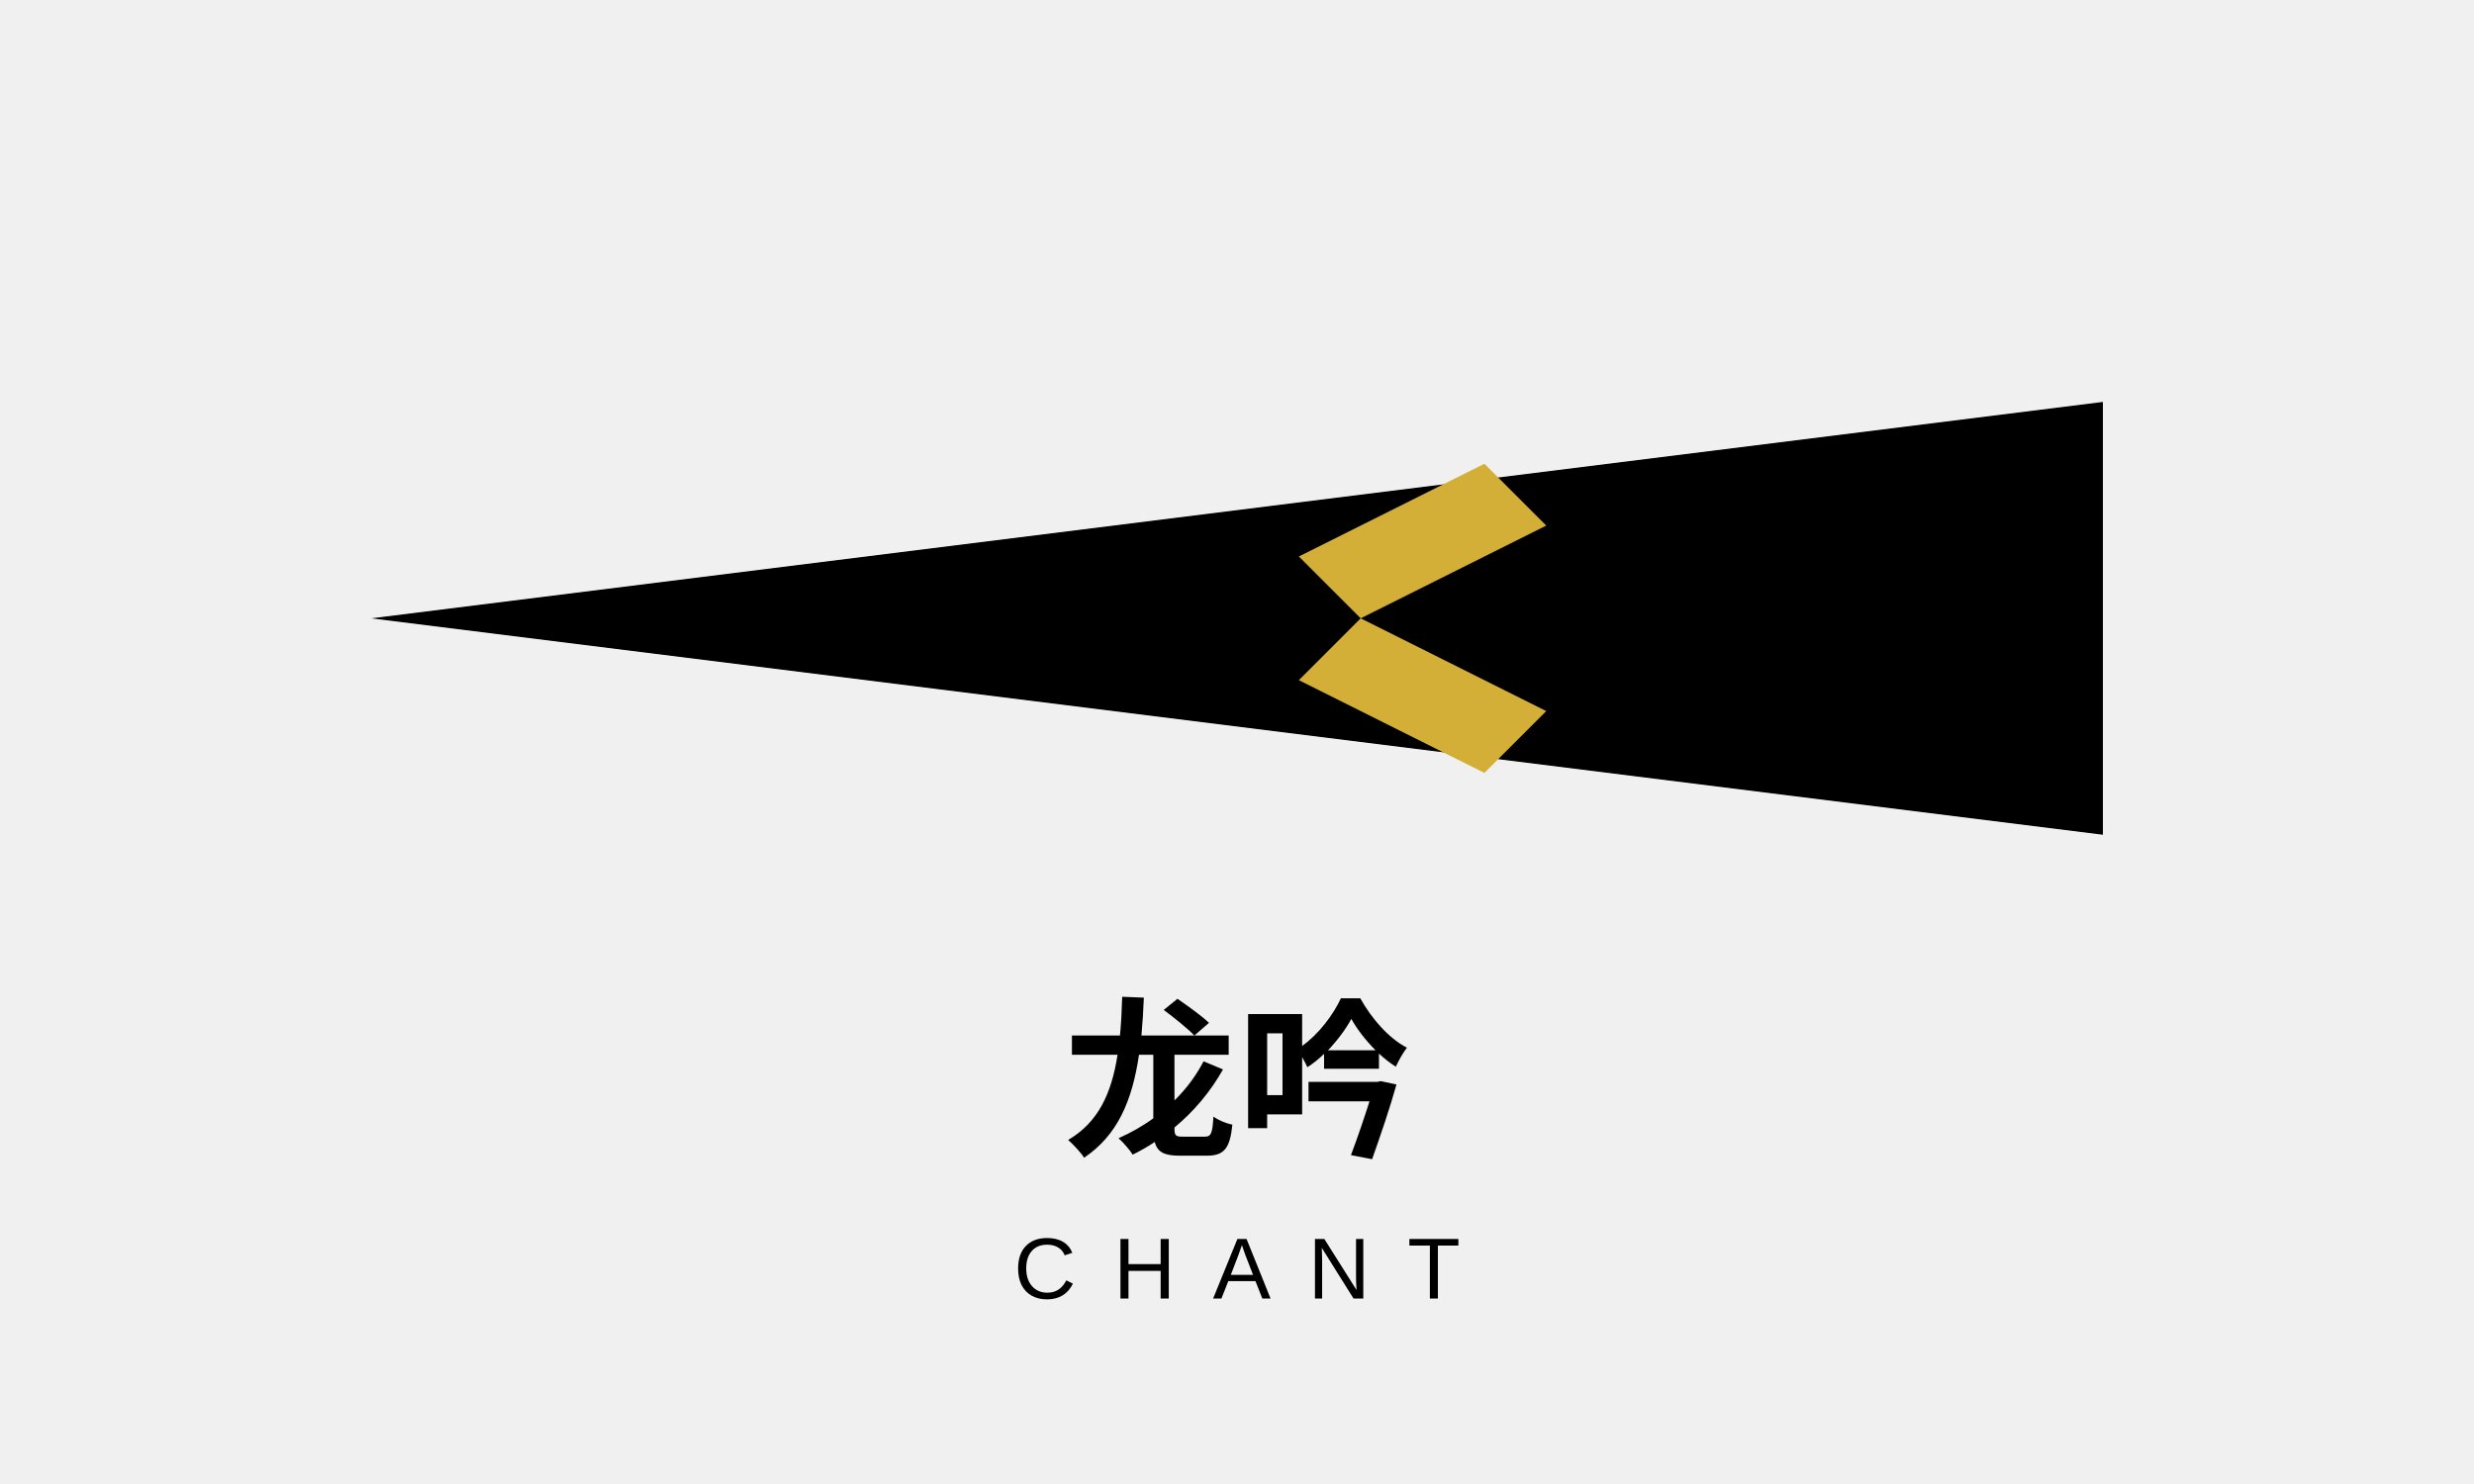
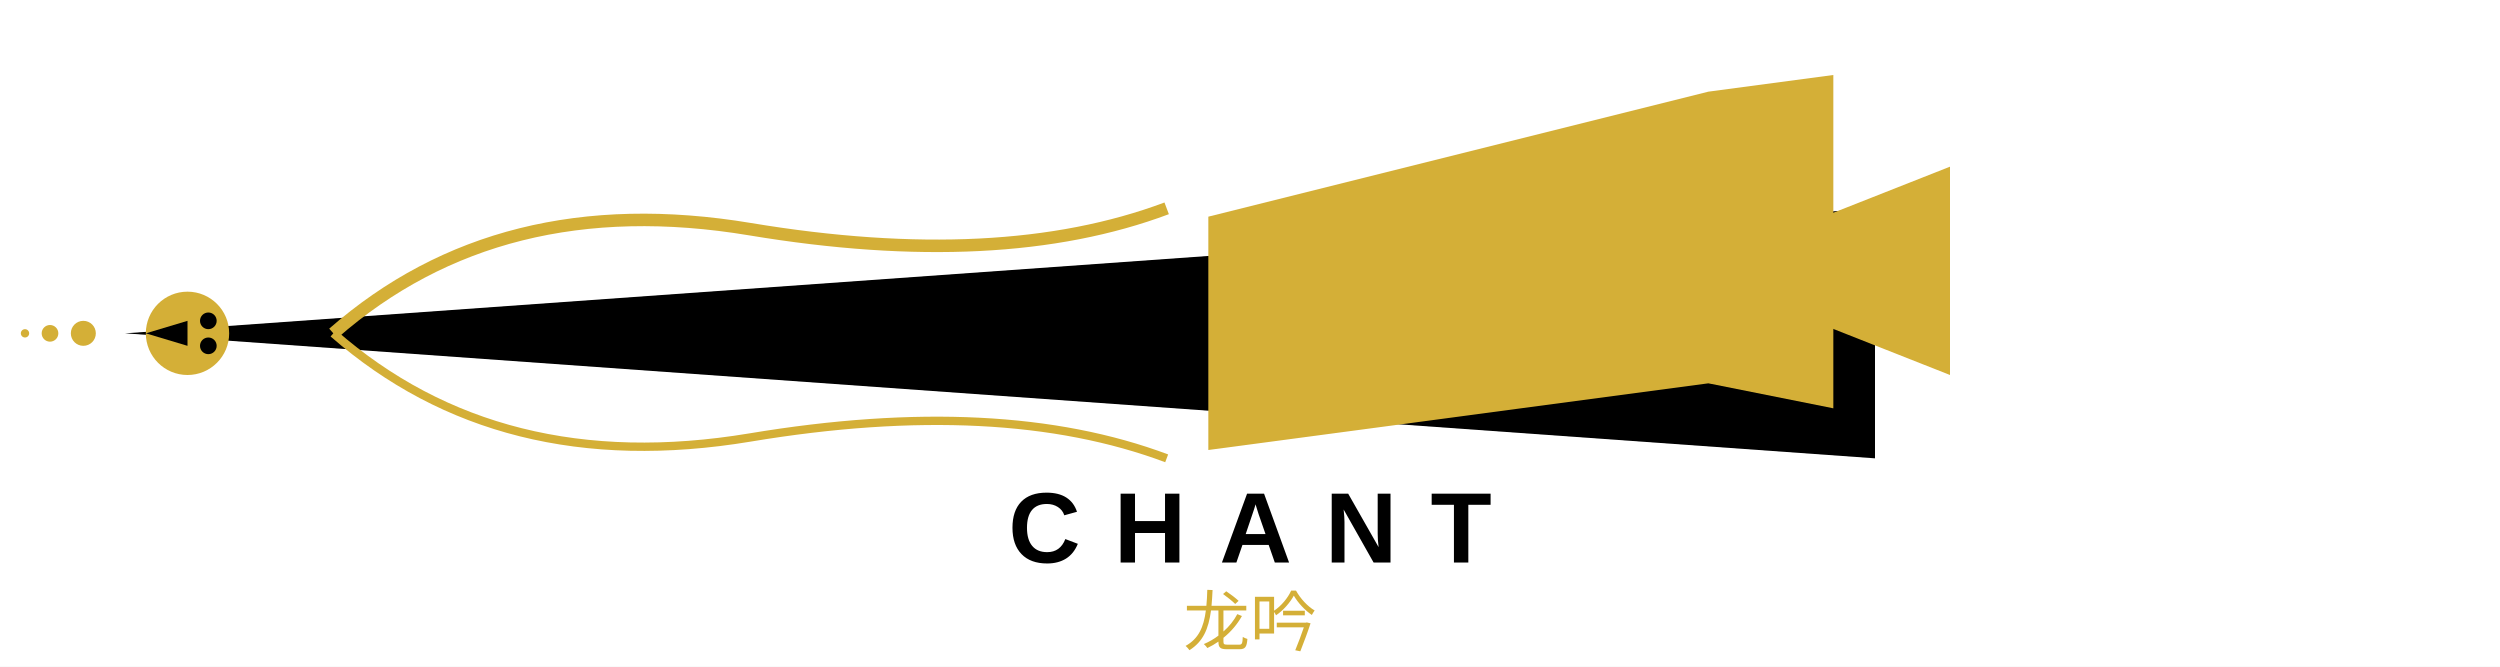
- <svg xmlns="http://www.w3.org/2000/svg" width="400" height="240" viewBox="0 0 400 240">
-   <defs>
-     <style>
-       .gold { fill: #D4AF37; }
-       .black { fill: #000000; }
-       .text-zh { font-family: 'PingFang SC', 'Microsoft YaHei', sans-serif; font-weight: bold; font-size: 28px; }
-       .text-en { font-family: Arial, sans-serif; font-size: 14px; letter-spacing: 6px; }
-     </style>
-   </defs>
-   <path class="black" d="M60,100 L340,65 L340,135 Z" />
-   <path class="gold" d="M220,100 L250,115 L240,125 L210,110 Z" />
-   <path class="gold" d="M220,100 L250,85 L240,75 L210,90 Z" />
-   <text x="200" y="185" text-anchor="middle" class="black text-zh">龙吟</text>
-   <text x="200" y="210" text-anchor="middle" class="black text-en">CHANT</text>
+ <svg xmlns="http://www.w3.org/2000/svg" width="600" height="160" viewBox="0 0 600 160">
+   <rect width="600" height="160" fill="white" />
+   <path fill="#000000" d="M30,80 L450,50 L450,110 Z" />
+   <path fill="#D4AF37" d="M290,52 L410,22 L440,18 L440,98 L410,92 L290,108 Z" />
+   <path fill="#D4AF37" d="M430,55 L468,40 L468,90 L430,75 Z" />
+   <path fill="none" stroke="#D4AF37" stroke-width="3" d="M80,80 Q120,45 180,55 Q240,65 280,50" />
+   <path fill="none" stroke="#D4AF37" stroke-width="2" d="M80,80 Q120,115 180,105 Q240,95 280,110" />
+   <circle cx="45" cy="80" r="10" fill="#D4AF37" />
+   <circle cx="50" cy="77" r="2" fill="#000000" />
+   <circle cx="50" cy="83" r="2" fill="#000000" />
+   <path fill="#000000" d="M35,80 L45,77 L45,83 Z" />
+   <circle cx="20" cy="80" r="3" fill="#D4AF37" />
+   <circle cx="12" cy="80" r="2" fill="#D4AF37" />
+   <circle cx="6" cy="80" r="1" fill="#D4AF37" />
+   <text x="300" y="135" text-anchor="middle" font-family="Arial, sans-serif" font-size="24" font-weight="bold" letter-spacing="8" fill="#000000">CHANT</text>
+   <text x="300" y="155" text-anchor="middle" font-family="Microsoft YaHei, sans-serif" font-size="16" fill="#D4AF37">龙吟</text>
</svg>
